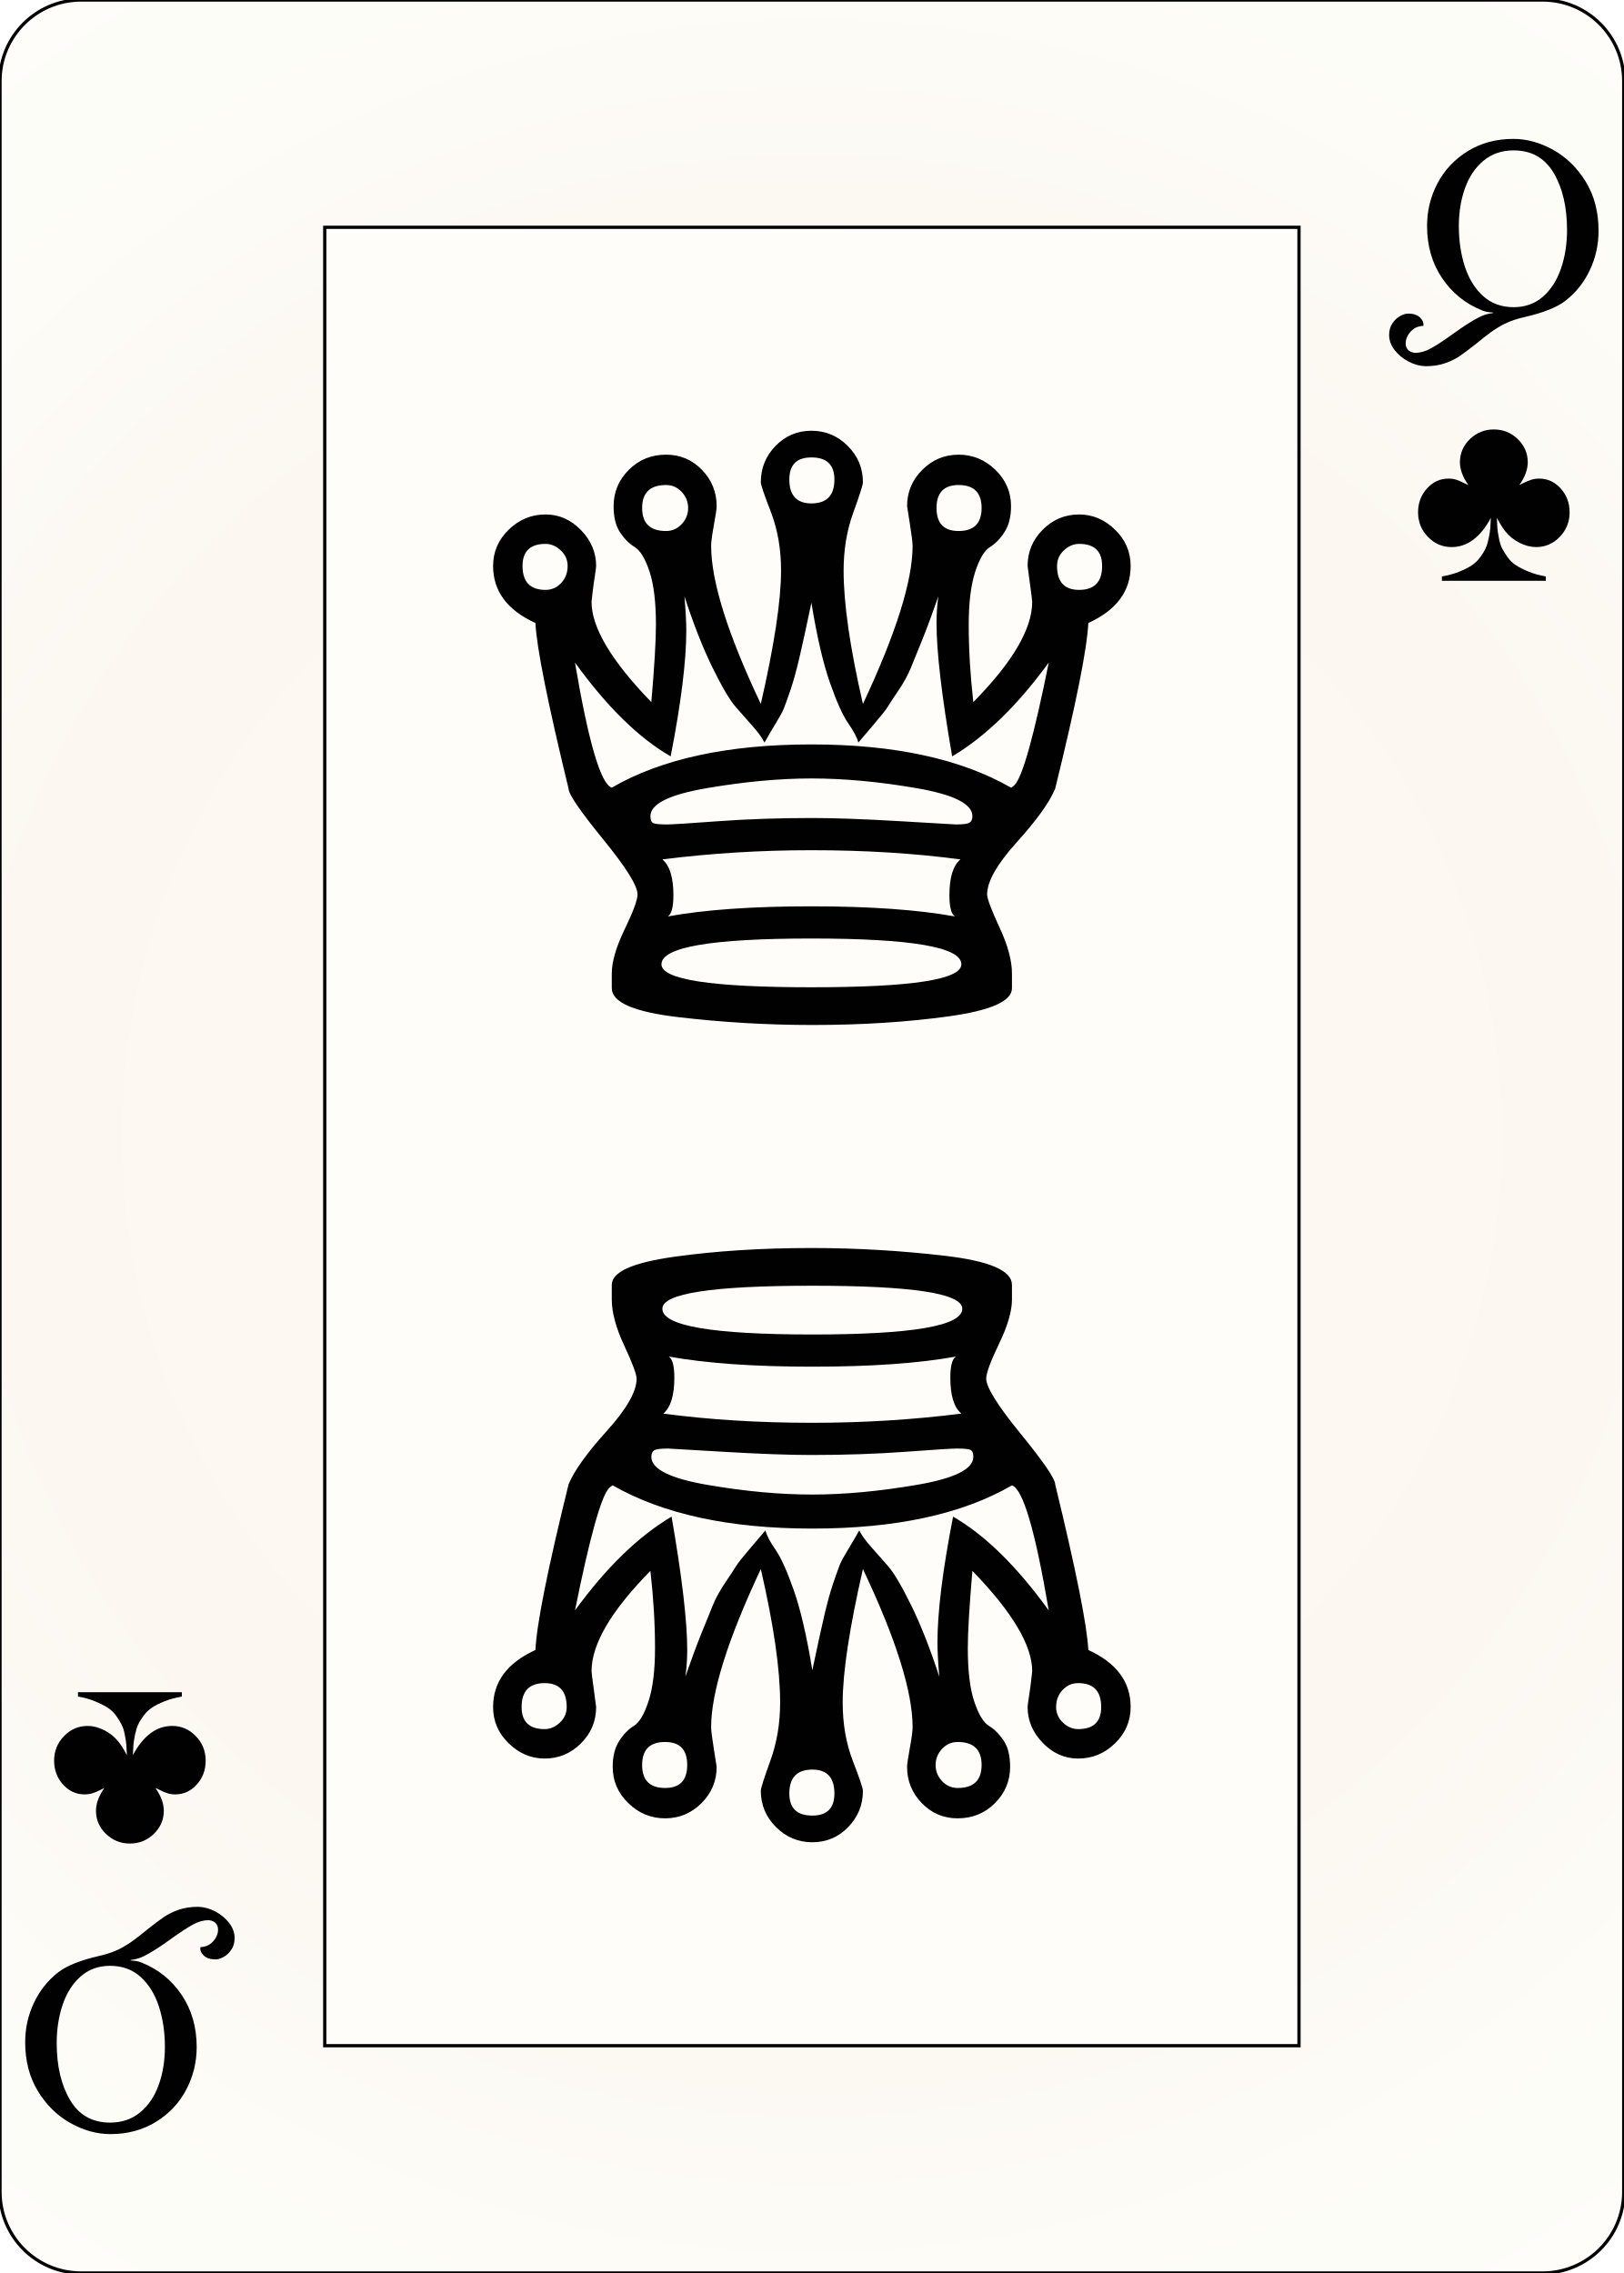
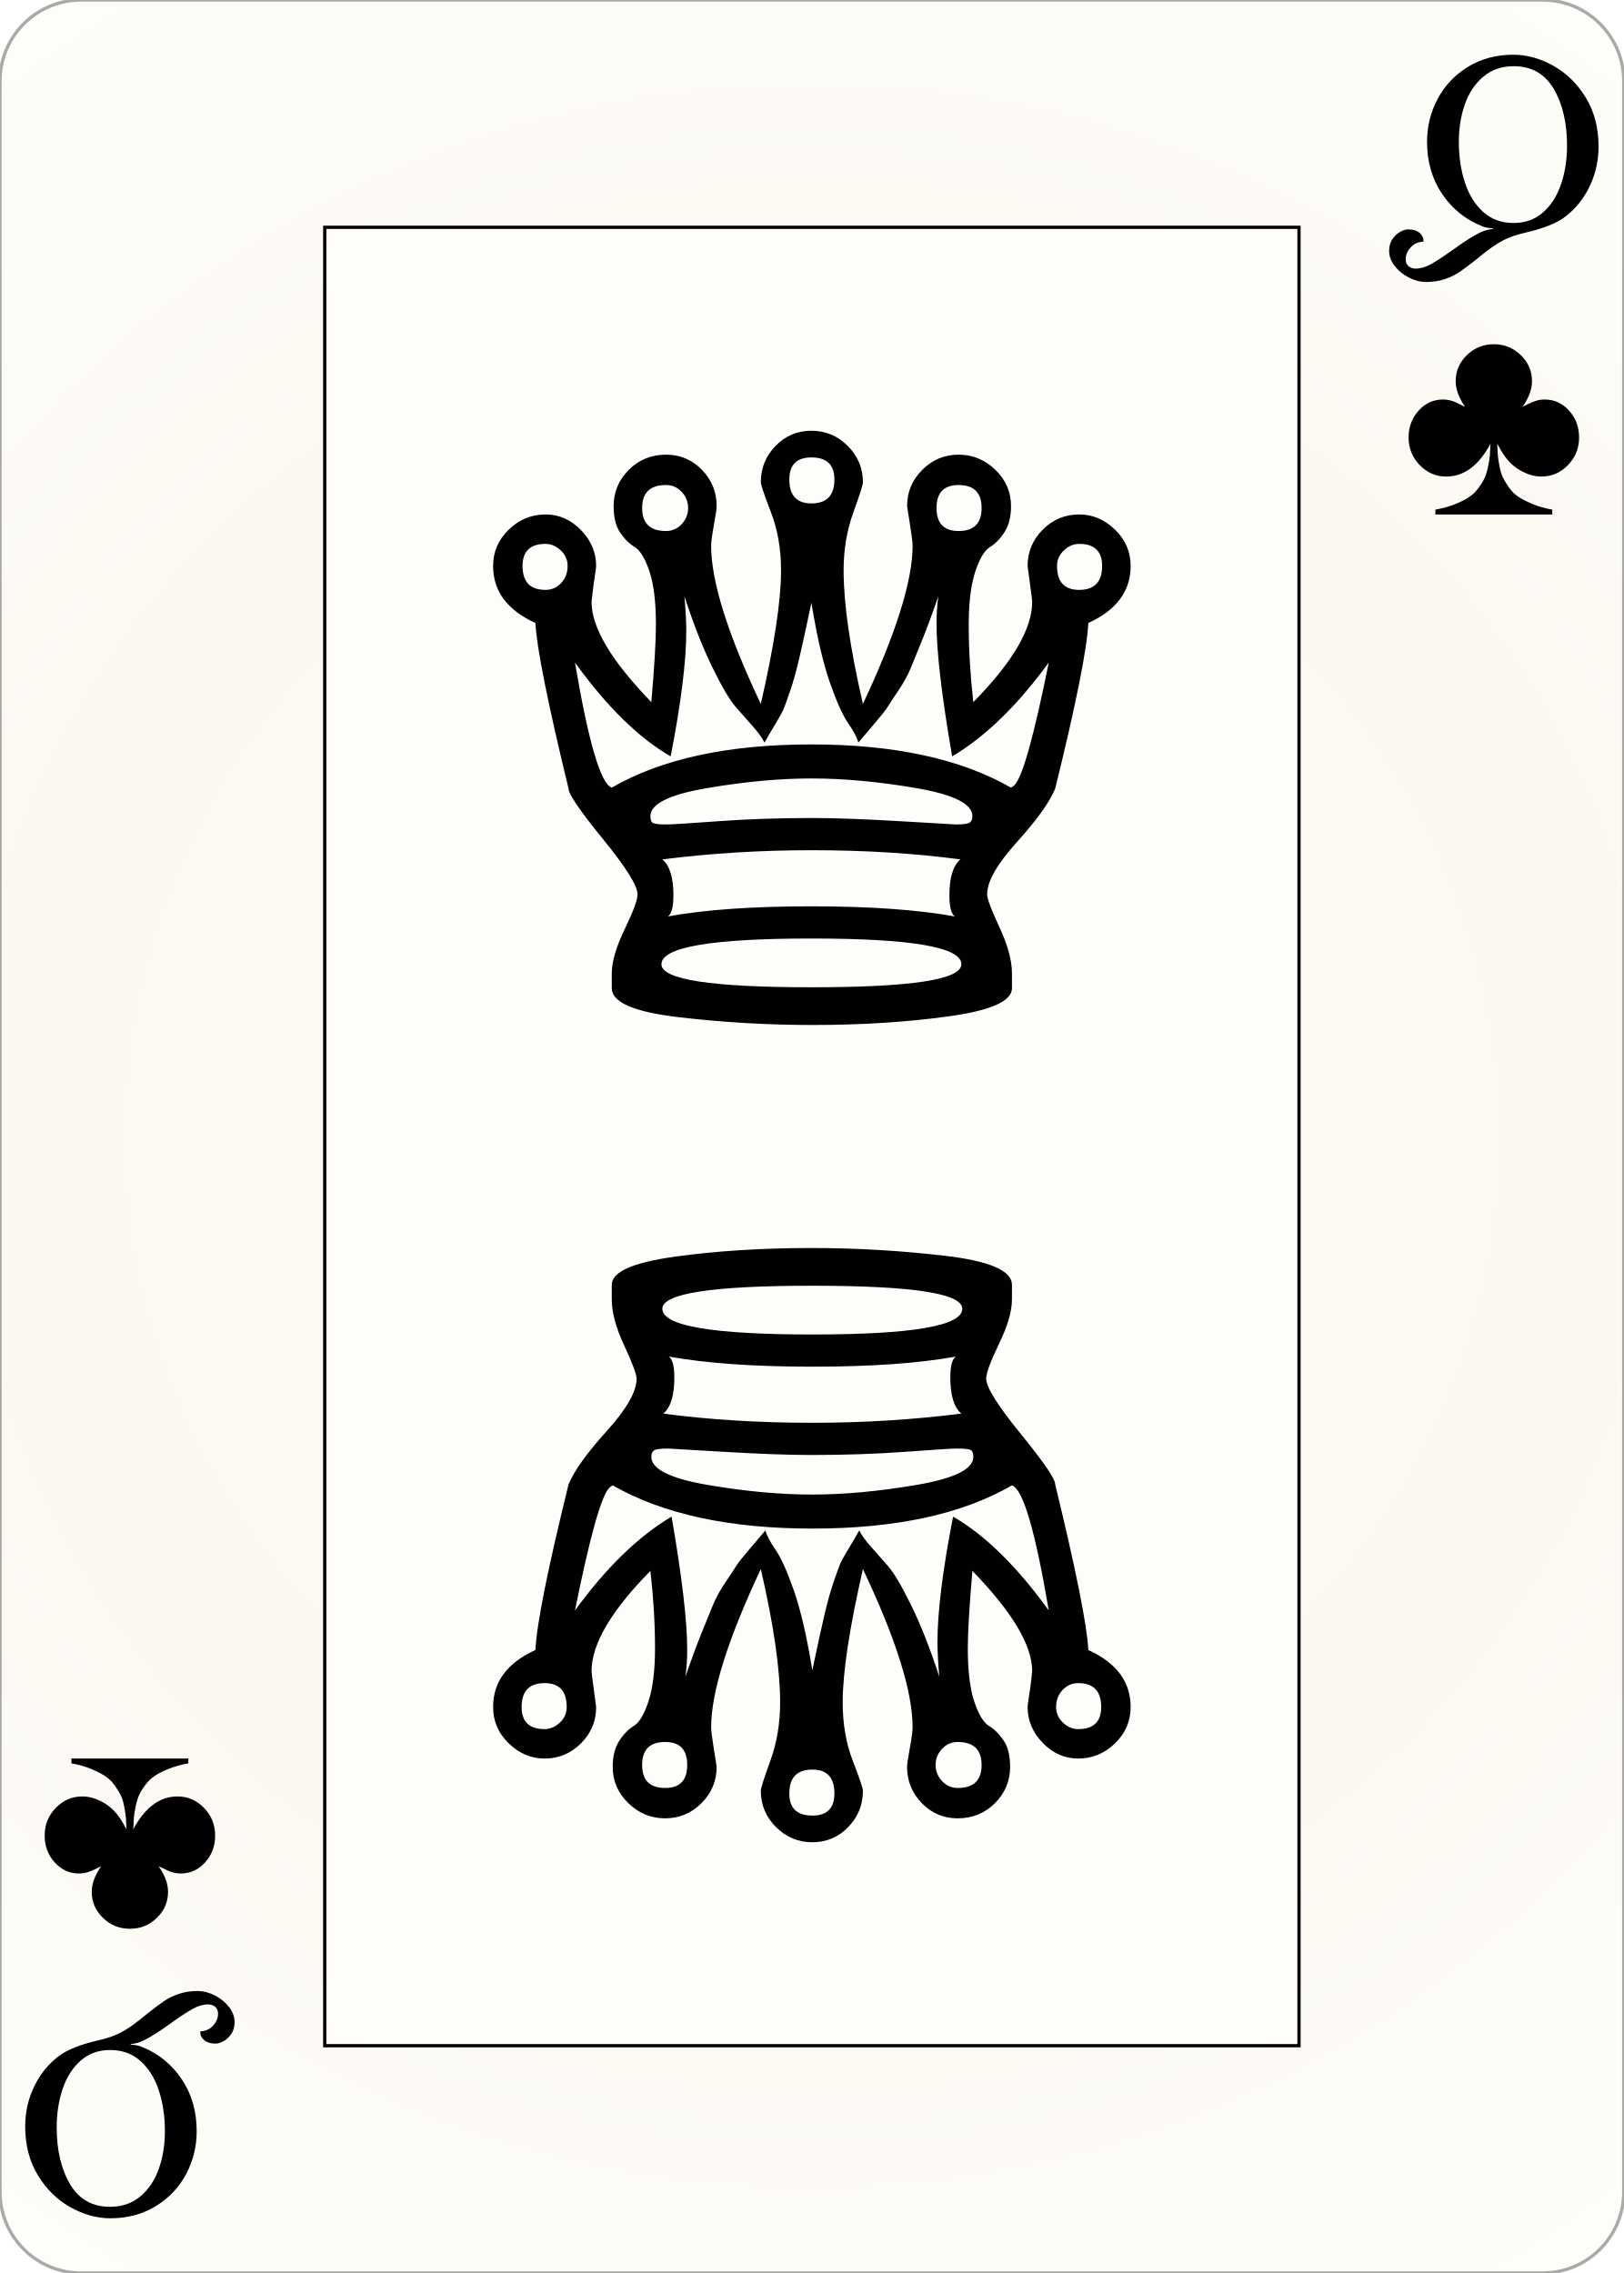
<svg width="500" height="700" id="card-realclub12">
  <radialGradient id="card-realwhitegradient" cx="250.0" cy="350.0" r="500" gradientTransform="matrix(1 0 0 1 0 -.25)" gradientUnits="userSpaceOnUse">
    <stop stop-color="#FDFAF4" offset=".15" />
    <stop stop-color="#FDF9F2" offset=".35" />
    <stop stop-color="#FCF7F1" offset=".5" />
    <stop stop-color="#FDFDF8" offset=".75" />
    <stop stop-color="#FFFDFA" offset="1" />
  </radialGradient>
-   <rect x="0" y="0" rx="25.0" ry="25.0" width="500" height="700.0" stroke="#010101" fill="url(#card-realwhitegradient)" />
+   <rect x="0" y="0" rx="25.0" ry="25.0" width="500" height="700.0" stroke="rgba(1,1,1,0.333)" fill="url(#card-realwhitegradient)" />
  <rect x="100.0" y="70.0" width="300.0" height="560.0" stroke="#010101" fill="#fffdfa" />
  <path d="M250.142 251.918C239.754 251.918 230.076 252.248 221.105 252.909C212.134 253.57 206.893 253.901 205.382 253.901C203.116 253.901 201.7 253.759 201.133 253.476S200.283 252.484 200.283 251.351C200.283 247.574 206.091 244.694 217.705 242.711S240.038 239.736 249.858 239.736C259.868 239.736 270.633 240.728 282.153 242.711C293.673 244.694 299.433 247.574 299.433 251.351C299.433 252.295 299.15 252.956 298.584 253.334S296.601 253.901 294.334 253.901C294.145 253.901 288.48 253.57 277.337 252.909S257.129 251.918 250.142 251.918ZM203.966 264.665C218.886 262.777 234.183 261.833 249.858 261.833C266.289 261.833 281.586 262.777 295.751 264.665C293.484 266.554 292.351 270.237 292.351 275.714C292.351 279.302 292.918 281.474 294.051 282.229C282.531 280.152 267.8 279.113 249.858 279.113C231.728 279.113 216.997 280.152 205.666 282.229C206.799 281.474 207.365 279.302 207.365 275.714C207.365 270.237 206.232 266.554 203.966 264.665ZM203.683 296.96C203.683 291.672 219.075 289.028 249.858 289.028S296.034 291.672 296.034 296.96C296.034 301.682 280.642 304.042 249.858 304.042S203.683 301.682 203.683 296.96ZM249.858 140.869C254.58 140.869 256.941 143.136 256.941 147.668C256.941 152.579 254.58 155.034 249.858 155.034C245.326 155.034 243.059 152.579 243.059 147.668C243.059 143.136 245.326 140.869 249.858 140.869ZM259.773 175.714C259.773 169.292 260.765 163.343 262.748 157.867S265.722 149.274 265.722 148.518C265.722 144.174 264.164 140.445 261.048 137.328S254.202 132.654 249.858 132.654S241.832 134.212 238.81 137.328S234.278 144.174 234.278 148.518C234.278 149.274 235.316 152.343 237.394 157.725S240.51 169.104 240.51 175.714C240.51 184.968 238.432 198.66 234.278 216.79C224.079 195.26 218.98 179.019 218.98 168.065C218.98 166.932 219.263 164.807 219.83 161.691S220.68 156.639 220.68 155.884C220.68 151.54 219.169 147.81 216.147 144.694C213.126 141.578 209.443 140.02 205.099 140.02C200.567 140.02 196.742 141.578 193.626 144.694S188.952 151.54 188.952 155.884C188.952 159.283 189.613 161.974 190.935 163.957S193.768 167.451 195.467 168.49S198.678 172.031 200.0 175.997S201.983 185.44 201.983 192.428C201.983 197.338 201.511 205.27 200.567 216.224C188.291 203.57 182.153 193.277 182.153 185.345L182.436 182.796C182.625 181.096 182.861 179.349 183.144 177.555S183.569 174.675 183.569 174.297C183.569 170.142 182.011 166.46 178.895 163.249S172.144 158.433 167.989 158.433C163.645 158.433 159.868 159.991 156.657 163.107S151.841 169.953 151.841 174.297C151.841 182.04 156.185 187.895 164.873 191.861C165.25 199.415 168.65 216.412 175.071 242.852C175.071 244.552 178.612 249.746 185.694 258.433S196.317 272.786 196.317 275.43C196.317 277.13 194.995 280.718 192.351 286.195S188.385 296.205 188.385 299.793V304.326C188.385 308.669 195.231 311.644 208.924 313.249C222.616 314.854 236.355 315.657 250.142 315.657C265.439 315.657 279.509 314.76 292.351 312.966C305.194 311.172 311.615 308.292 311.615 304.326V299.793C311.615 295.827 310.34 291.105 307.79 285.629S303.966 276.752 303.966 275.43C303.966 271.464 307.035 266.082 313.173 259.283S323.229 247.007 324.929 242.852C331.35 216.79 334.75 199.793 335.127 191.861C343.815 187.895 348.159 182.04 348.159 174.297C348.159 169.953 346.553 166.224 343.343 163.107C340.132 159.991 336.449 158.433 332.295 158.433C327.951 158.433 324.221 159.991 321.105 163.107S316.431 169.953 316.431 174.297C316.431 174.486 316.667 176.28 317.139 179.68S317.847 184.968 317.847 185.345C317.847 193.655 311.804 203.948 299.717 216.224C298.772 207.914 298.3 199.982 298.3 192.428C298.3 185.629 298.961 180.199 300.283 176.139S303.116 169.529 304.816 168.49S308.026 165.893 309.348 163.816S311.331 159.094 311.331 155.884C311.331 151.54 309.726 147.81 306.516 144.694S299.528 140.02 295.184 140.02C290.84 140.02 287.11 141.578 283.994 144.694S279.32 151.54 279.32 155.884L280.17 161.266C280.737 164.854 281.02 167.121 281.02 168.065C281.02 178.83 275.921 195.072 265.722 216.79C261.756 199.604 259.773 185.912 259.773 175.714ZM167.989 167.498C169.688 167.498 171.246 168.159 172.663 169.481C174.079 170.803 174.788 172.409 174.788 174.297C174.788 176.375 174.127 178.122 172.805 179.538S169.877 181.663 167.989 181.663C163.267 181.663 160.907 179.207 160.907 174.297C160.907 169.765 163.267 167.498 167.989 167.498ZM205.099 149.368C206.988 149.368 208.593 150.076 209.915 151.493S211.898 154.562 211.898 156.45S211.237 159.991 209.915 161.408S206.988 163.532 205.099 163.532C200.189 163.532 197.734 161.172 197.734 156.45S200.189 149.368 205.099 149.368ZM295.184 149.368C299.906 149.368 302.266 151.729 302.266 156.45S299.906 163.532 295.184 163.532C290.652 163.532 288.385 161.172 288.385 156.45S290.652 149.368 295.184 149.368ZM332.295 167.498C337.016 167.498 339.377 169.765 339.377 174.297C339.377 179.207 337.016 181.663 332.295 181.663C327.762 181.663 325.496 179.207 325.496 174.297C325.496 172.409 326.204 170.803 327.62 169.481C329.037 168.159 330.595 167.498 332.295 167.498ZM249.858 185.629C251.558 196.016 253.447 204.184 255.524 210.133S259.49 220.284 261.19 222.739S263.928 227.177 264.306 228.688C265.25 227.555 266.856 225.666 269.122 223.022S272.805 218.584 273.371 217.64S275.024 215.043 276.629 212.682S279.509 208.008 280.453 205.742S282.625 200.454 284.136 196.677S287.252 188.556 288.952 183.646C288.574 186.29 288.385 189.028 288.385 191.861C288.385 200.737 289.991 214.429 293.201 232.937C303.399 226.894 313.314 217.262 322.946 204.042C318.414 226.516 314.92 239.075 312.465 241.719C312.087 242.097 311.709 242.38 311.331 242.569C295.845 233.693 275.354 229.255 249.858 229.255C224.174 229.255 203.683 233.693 188.385 242.569C184.986 241.436 181.209 228.594 177.054 204.042C186.874 217.64 196.695 227.272 206.516 232.937C209.726 216.507 211.331 203.57 211.331 194.127C211.331 191.672 211.143 188.178 210.765 183.646C213.598 192.333 216.478 199.651 219.405 205.6C222.332 211.549 224.693 215.563 226.487 217.64S230.028 221.7 231.728 223.589S234.655 227.177 235.411 228.688C236.355 226.988 237.488 225.053 238.81 222.881S240.982 219.151 241.36 218.207S242.398 215.421 243.343 212.682S245.231 206.545 246.176 202.484S248.347 192.805 249.858 185.629Z" fill="#010101" />
  <path d="M249.858 448.082C260.246 448.082 269.924 447.752 278.895 447.091C287.866 446.43 293.107 446.099 294.618 446.099C296.884 446.099 298.3 446.241 298.867 446.524S299.717 447.516 299.717 448.649C299.717 452.426 293.909 455.306 282.295 457.289S259.962 460.264 250.142 460.264C240.132 460.264 229.367 459.272 217.847 457.289C206.327 455.306 200.567 452.426 200.567 448.649C200.567 447.705 200.85 447.044 201.416 446.666S203.399 446.099 205.666 446.099C205.855 446.099 211.52 446.43 222.663 447.091S242.871 448.082 249.858 448.082ZM296.034 435.335C281.114 437.223 265.817 438.167 250.142 438.167C233.711 438.167 218.414 437.223 204.249 435.335C206.516 433.446 207.649 429.763 207.649 424.286C207.649 420.698 207.082 418.526 205.949 417.771C217.469 419.848 232.2 420.887 250.142 420.887C268.272 420.887 283.003 419.848 294.334 417.771C293.201 418.526 292.635 420.698 292.635 424.286C292.635 429.763 293.768 433.446 296.034 435.335ZM296.317 403.04C296.317 408.328 280.925 410.972 250.142 410.972S203.966 408.328 203.966 403.04C203.966 398.318 219.358 395.958 250.142 395.958S296.317 398.318 296.317 403.04ZM250.142 559.131C245.42 559.131 243.059 556.864 243.059 552.332C243.059 547.421 245.42 544.966 250.142 544.966C254.674 544.966 256.941 547.421 256.941 552.332C256.941 556.864 254.674 559.131 250.142 559.131ZM240.227 524.286C240.227 530.708 239.235 536.657 237.252 542.133S234.278 550.726 234.278 551.482C234.278 555.826 235.836 559.555 238.952 562.672S245.798 567.346 250.142 567.346S258.168 565.788 261.19 562.672S265.722 555.826 265.722 551.482C265.722 550.726 264.684 547.657 262.606 542.275S259.49 530.896 259.49 524.286C259.49 515.032 261.568 501.34 265.722 483.21C275.921 504.74 281.02 520.981 281.02 531.935C281.02 533.068 280.737 535.193 280.17 538.309S279.32 543.361 279.32 544.116C279.32 548.46 280.831 552.19 283.853 555.306C286.874 558.422 290.557 559.98 294.901 559.98C299.433 559.98 303.258 558.422 306.374 555.306S311.048 548.46 311.048 544.116C311.048 540.717 310.387 538.026 309.065 536.043S306.232 532.549 304.533 531.51S301.322 527.969 300.0 524.003S298.017 514.56 298.017 507.572C298.017 502.662 298.489 494.73 299.433 483.776C311.709 496.43 317.847 506.723 317.847 514.655L317.564 517.204C317.375 518.904 317.139 520.651 316.856 522.445S316.431 525.325 316.431 525.703C316.431 529.858 317.989 533.54 321.105 536.751S327.856 541.567 332.011 541.567C336.355 541.567 340.132 540.009 343.343 536.893S348.159 530.047 348.159 525.703C348.159 517.96 343.815 512.105 335.127 508.139C334.75 500.585 331.35 483.588 324.929 457.148C324.929 455.448 321.388 450.254 314.306 441.567S303.683 427.214 303.683 424.57C303.683 422.87 305.005 419.282 307.649 413.805S311.615 403.795 311.615 400.207V395.674C311.615 391.331 304.769 388.356 291.076 386.751C277.384 385.146 263.645 384.343 249.858 384.343C234.561 384.343 220.491 385.24 207.649 387.034C194.806 388.828 188.385 391.708 188.385 395.674V400.207C188.385 404.173 189.66 408.895 192.21 414.371S196.034 423.248 196.034 424.57C196.034 428.536 192.965 433.918 186.827 440.717S176.771 452.993 175.071 457.148C168.65 483.21 165.25 500.207 164.873 508.139C156.185 512.105 151.841 517.96 151.841 525.703C151.841 530.047 153.447 533.776 156.657 536.893C159.868 540.009 163.551 541.567 167.705 541.567C172.049 541.567 175.779 540.009 178.895 536.893S183.569 530.047 183.569 525.703C183.569 525.514 183.333 523.72 182.861 520.32S182.153 515.032 182.153 514.655C182.153 506.345 188.196 496.052 200.283 483.776C201.228 492.086 201.7 500.018 201.7 507.572C201.7 514.371 201.039 519.801 199.717 523.861S196.884 530.471 195.184 531.51S191.974 534.107 190.652 536.184S188.669 540.906 188.669 544.116C188.669 548.46 190.274 552.19 193.484 555.306S200.472 559.98 204.816 559.98C209.16 559.98 212.89 558.422 216.006 555.306S220.68 548.46 220.68 544.116L219.83 538.734C219.263 535.146 218.98 532.879 218.98 531.935C218.98 521.17 224.079 504.928 234.278 483.21C238.244 500.396 240.227 514.088 240.227 524.286ZM332.011 532.502C330.312 532.502 328.754 531.841 327.337 530.519C325.921 529.197 325.212 527.591 325.212 525.703C325.212 523.625 325.873 521.878 327.195 520.462S330.123 518.337 332.011 518.337C336.733 518.337 339.093 520.793 339.093 525.703C339.093 530.235 336.733 532.502 332.011 532.502ZM294.901 550.632C293.012 550.632 291.407 549.924 290.085 548.507S288.102 545.438 288.102 543.55S288.763 540.009 290.085 538.592S293.012 536.468 294.901 536.468C299.811 536.468 302.266 538.828 302.266 543.55S299.811 550.632 294.901 550.632ZM204.816 550.632C200.094 550.632 197.734 548.271 197.734 543.55S200.094 536.468 204.816 536.468C209.348 536.468 211.615 538.828 211.615 543.55S209.348 550.632 204.816 550.632ZM167.705 532.502C162.984 532.502 160.623 530.235 160.623 525.703C160.623 520.793 162.984 518.337 167.705 518.337C172.238 518.337 174.504 520.793 174.504 525.703C174.504 527.591 173.796 529.197 172.38 530.519C170.963 531.841 169.405 532.502 167.705 532.502ZM250.142 514.371C248.442 503.984 246.553 495.816 244.476 489.867S240.51 479.716 238.81 477.261S236.072 472.823 235.694 471.312C234.75 472.445 233.144 474.334 230.878 476.978S227.195 481.416 226.629 482.36S224.976 484.957 223.371 487.318S220.491 491.992 219.547 494.258S217.375 499.546 215.864 503.323S212.748 511.444 211.048 516.354C211.426 513.71 211.615 510.972 211.615 508.139C211.615 499.263 210.009 485.571 206.799 467.063C196.601 473.106 186.686 482.738 177.054 495.958C181.586 473.484 185.08 460.925 187.535 458.281C187.913 457.903 188.291 457.62 188.669 457.431C204.155 466.307 224.646 470.745 250.142 470.745C275.826 470.745 296.317 466.307 311.615 457.431C315.014 458.564 318.791 471.406 322.946 495.958C313.126 482.36 303.305 472.728 293.484 467.063C290.274 483.493 288.669 496.43 288.669 505.873C288.669 508.328 288.857 511.822 289.235 516.354C286.402 507.667 283.522 500.349 280.595 494.4C277.668 488.451 275.307 484.437 273.513 482.36S269.972 478.3 268.272 476.411S265.345 472.823 264.589 471.312C263.645 473.012 262.512 474.947 261.19 477.119S259.018 480.849 258.64 481.793S257.602 484.579 256.657 487.318S254.769 493.455 253.824 497.516S251.653 507.195 250.142 514.371Z" fill="#010101" />
-   <path d="M444.947 111.873Q447.579 110.968 449.553 109.611T454.653 105.786Q457.121 103.73 459.054 102.331T463.208 99.781Q465.84 98.465 469.459 97.643Q478.096 95.668 482.045 92.625Q486.898 88.841 489.571 83.166T492.244 71.074Q492.244 62.437 488.337 56.021T478.343 46.191T466.005 42.778Q458.108 42.778 452.021 46.52T442.685 56.391T439.436 69.593Q439.436 78.806 444.083 85.674T456.381 95.586Q457.697 96.162 459.753 96.244V96.409Q457.532 96.656 455.723 97.56Q452.515 99.123 447.086 103.072Q443.055 105.951 440.588 107.308T435.734 108.665Q434.254 108.5 433.555 107.719T432.855 105.786Q432.855 103.812 434.377 102.126T438.284 100.357Q438.531 99.041 437.297 97.807T433.596 96.573Q432.526 96.573 431.169 97.314T428.784 99.535T427.756 103.154Q427.756 105.621 429.442 107.801T433.719 111.338T438.942 112.778Q442.315 112.778 444.947 111.873ZM456.71 91.186Q452.926 87.772 451.075 82.096T449.224 69.593Q449.224 63.26 451.116 57.954T456.833 49.482T466.087 46.315Q474.313 46.315 478.425 53.265T482.538 70.827Q482.538 77.243 480.687 82.672T475.135 91.35T466.087 94.599Q460.494 94.599 456.71 91.186Z" fill="#010101" />
-   <path d="M459.075 159.488C459.031 160.81 458.975 161.879 458.909 162.694C458.843 163.51 458.678 164.545 458.414 165.801S457.83 168.092 457.455 168.908S456.519 170.637 455.77 171.651S454.139 173.502 453.126 174.163S450.834 175.463 449.292 176.079S445.987 177.181 444.004 177.534V178.856H475.996V177.534C474.013 177.181 472.25 176.685 470.708 176.046S467.877 174.757 466.841 174.096S464.924 172.587 464.197 171.552S462.908 169.602 462.512 168.808S461.796 166.98 461.553 165.702S461.157 163.399 461.091 162.628C461.025 161.857 460.969 160.81 460.925 159.488C461.983 161.427 462.842 162.793 463.503 163.587C464.693 165.085 466.158 166.275 467.899 167.156C469.639 168.037 471.347 168.478 473.022 168.478C475.842 168.478 478.265 167.431 480.293 165.338S483.333 160.722 483.333 157.77C483.333 154.906 482.419 152.46 480.59 150.433S476.547 147.392 473.947 147.392C473.066 147.392 472.25 147.513 471.501 147.756S470.003 148.307 469.254 148.681L467.866 149.375C469.584 146.908 470.444 144.572 470.444 142.369C470.444 139.593 469.419 137.213 467.37 135.23S462.864 132.256 460.0 132.256S454.679 133.247 452.63 135.23S449.556 139.593 449.556 142.369C449.556 144.572 450.416 146.908 452.134 149.375C451.826 149.243 451.396 149.045 450.845 148.78S449.887 148.318 449.622 148.185S449.016 147.921 448.598 147.789S447.772 147.558 447.375 147.491S446.538 147.392 446.053 147.392C443.453 147.392 441.239 148.406 439.41 150.433S436.667 154.906 436.667 157.77C436.667 160.722 437.68 163.245 439.707 165.338S444.158 168.478 446.978 168.478C451.826 168.478 455.858 165.481 459.075 159.488Z" fill="#010101" />
-   <path d="M55.053 588.127Q52.421 589.032 50.447 590.389T45.347 594.214Q42.879 596.27 40.946 597.669T36.792 600.219Q34.16 601.535 30.541 602.357Q21.904 604.332 17.955 607.375Q13.102 611.159 10.429 616.834T7.756 628.926Q7.756 637.563 11.663 643.979T21.657 653.809T33.995 657.222Q41.892 657.222 47.979 653.48T57.315 643.609T60.564 630.407Q60.564 621.194 55.917 614.326T43.619 604.414Q42.303 603.838 40.247 603.756V603.591Q42.468 603.344 44.277 602.44Q47.485 600.877 52.914 596.928Q56.945 594.049 59.412 592.692T64.266 591.335Q65.746 591.5 66.445 592.281T67.145 594.214Q67.145 596.188 65.623 597.874T61.716 599.643Q61.469 600.959 62.703 602.193T66.404 603.427Q67.474 603.427 68.831 602.686T71.216 600.465T72.244 596.846Q72.244 594.379 70.558 592.199T66.281 588.662T61.058 587.222Q57.685 587.222 55.053 588.127ZM43.29 608.814Q47.074 612.228 48.925 617.904T50.776 630.407Q50.776 636.74 48.884 642.046T43.167 650.518T33.913 653.685Q25.687 653.685 21.575 646.735T17.462 629.173Q17.462 622.757 19.313 617.328T24.865 608.65T33.913 605.401Q39.506 605.401 43.29 608.814Z" fill="#010101" />
-   <path d="M40.925 540.512C40.969 539.19 41.025 538.121 41.091 537.306C41.157 536.49 41.322 535.455 41.586 534.199S42.17 531.908 42.545 531.092S43.481 529.363 44.23 528.349S45.861 526.498 46.874 525.837S49.166 524.537 50.708 523.921S54.013 522.819 55.996 522.466V521.144H24.004V522.466C25.987 522.819 27.75 523.315 29.292 523.954S32.123 525.243 33.159 525.904S35.076 527.413 35.803 528.448S37.092 530.398 37.488 531.192S38.204 533.02 38.447 534.298S38.843 536.601 38.909 537.372C38.975 538.143 39.031 539.19 39.075 540.512C38.017 538.573 37.158 537.207 36.497 536.413C35.307 534.915 33.842 533.725 32.101 532.844C30.361 531.963 28.653 531.522 26.978 531.522C24.158 531.522 21.735 532.569 19.707 534.662S16.667 539.278 16.667 542.23C16.667 545.094 17.581 547.54 19.41 549.567S23.453 552.608 26.053 552.608C26.934 552.608 27.75 552.487 28.499 552.244S29.997 551.693 30.746 551.319L32.134 550.625C30.416 553.092 29.556 555.428 29.556 557.631C29.556 560.407 30.581 562.787 32.63 564.77S37.136 567.744 40.0 567.744S45.321 566.753 47.37 564.77S50.444 560.407 50.444 557.631C50.444 555.428 49.584 553.092 47.866 550.625C48.174 550.757 48.604 550.955 49.155 551.22S50.113 551.682 50.378 551.815S50.984 552.079 51.402 552.211S52.228 552.442 52.625 552.509S53.462 552.608 53.947 552.608C56.547 552.608 58.761 551.594 60.59 549.567S63.333 545.094 63.333 542.23C63.333 539.278 62.32 536.755 60.293 534.662S55.842 531.522 53.022 531.522C48.174 531.522 44.142 534.519 40.925 540.512Z" fill="#010101" />
+   <path d="M444.947 85.947Q447.579 85.042 449.553 83.684T454.653 79.86Q457.121 77.803 459.054 76.405T463.208 73.855Q465.84 72.539 469.459 71.716Q478.096 69.742 482.045 66.699Q486.898 62.915 489.571 57.239T492.244 45.147Q492.244 36.511 488.337 30.095T478.343 20.265T466.005 16.851Q458.108 16.851 452.021 20.594T442.685 30.465T439.436 43.667Q439.436 52.88 444.083 59.748T456.381 69.66Q457.697 70.236 459.753 70.318V70.482Q457.532 70.729 455.723 71.634Q452.515 73.197 447.086 77.145Q443.055 80.024 440.588 81.381T435.734 82.739Q434.254 82.574 433.555 81.793T432.855 79.86Q432.855 77.885 434.377 76.199T438.284 74.431Q438.531 73.115 437.297 71.881T433.596 70.647Q432.526 70.647 431.169 71.387T428.784 73.608T427.756 77.227Q427.756 79.695 429.442 81.875T433.719 85.412T438.942 86.851Q442.315 86.851 444.947 85.947ZM456.71 65.259Q452.926 61.845 451.075 56.17T449.224 43.667Q449.224 37.333 451.116 32.028T456.833 23.555T466.087 20.388Q474.313 20.388 478.425 27.339T482.538 44.901Q482.538 51.317 480.687 56.746T475.135 65.424T466.087 68.673Q460.494 68.673 456.71 65.259Z" fill="#010101" />
+   <path d="M458.959 136.647C458.909 138.134 458.847 139.336 458.773 140.253C458.699 141.171 458.513 142.336 458.215 143.748S457.558 146.326 457.137 147.243S456.084 149.189 455.241 150.33S453.407 152.412 452.266 153.155S449.688 154.618 447.953 155.312S444.235 156.551 442.004 156.948V158.435H477.996V156.948C475.765 156.551 473.782 155.993 472.047 155.275S468.862 153.825 467.697 153.081S465.54 151.383 464.722 150.218S463.272 148.024 462.826 147.132S462.02 145.075 461.748 143.637S461.301 141.047 461.227 140.179C461.153 139.311 461.091 138.134 461.041 136.647C462.231 138.828 463.198 140.365 463.941 141.257C465.28 142.943 466.928 144.281 468.886 145.273C470.845 146.264 472.766 146.76 474.649 146.76C477.822 146.76 480.549 145.583 482.829 143.228S486.25 138.035 486.25 134.713C486.25 131.491 485.221 128.74 483.164 126.459S478.615 123.038 475.691 123.038C474.699 123.038 473.782 123.175 472.939 123.447S471.254 124.067 470.411 124.489L468.849 125.269C470.783 122.493 471.749 119.866 471.749 117.387C471.749 114.264 470.597 111.587 468.291 109.356S463.222 106.009 460.0 106.009S454.014 107.125 451.709 109.356S448.251 114.264 448.251 117.387C448.251 119.866 449.217 122.493 451.151 125.269C450.804 125.121 450.32 124.898 449.701 124.6S448.623 124.08 448.325 123.931S447.643 123.633 447.172 123.485S446.243 123.224 445.797 123.15S444.855 123.038 444.309 123.038C441.385 123.038 438.893 124.179 436.836 126.459S433.75 131.491 433.75 134.713C433.75 138.035 434.89 140.873 437.171 143.228S442.178 146.76 445.351 146.76C450.804 146.76 455.34 143.389 458.959 136.647Z" fill="#010101" />
+   <path d="M55.053 614.053Q52.421 614.958 50.447 616.316T45.347 620.14Q42.879 622.197 40.946 623.595T36.792 626.145Q34.16 627.461 30.541 628.284Q21.904 630.258 17.955 633.301Q13.102 637.085 10.429 642.761T7.756 654.853Q7.756 663.489 11.663 669.905T21.657 679.735T33.995 683.149Q41.892 683.149 47.979 679.406T57.315 669.535T60.564 656.333Q60.564 647.12 55.917 640.252T43.619 630.34Q42.303 629.764 40.247 629.682V629.518Q42.468 629.271 44.277 628.366Q47.485 626.803 52.914 622.855Q56.945 619.976 59.412 618.619T64.266 617.261Q65.746 617.426 66.445 618.207T67.145 620.14Q67.145 622.115 65.623 623.801T61.716 625.569Q61.469 626.885 62.703 628.119T66.404 629.353Q67.474 629.353 68.831 628.613T71.216 626.392T72.244 622.773Q72.244 620.305 70.558 618.125T66.281 614.588T61.058 613.149Q57.685 613.149 55.053 614.053ZM43.29 634.741Q47.074 638.155 48.925 643.83T50.776 656.333Q50.776 662.667 48.884 667.972T43.167 676.445T33.913 679.612Q25.687 679.612 21.575 672.661T17.462 655.099Q17.462 648.683 19.313 643.254T24.865 634.576T33.913 631.327Q39.506 631.327 43.29 634.741Z" fill="#010101" />
+   <path d="M41.041 563.353C41.091 561.866 41.153 560.664 41.227 559.747C41.301 558.829 41.487 557.664 41.785 556.252S42.442 553.674 42.863 552.757S43.916 550.811 44.759 549.67S46.593 547.588 47.734 546.845S50.312 545.382 52.047 544.688S55.765 543.449 57.996 543.052V541.565H22.004V543.052C24.235 543.449 26.218 544.007 27.953 544.725S31.138 546.175 32.303 546.919S34.46 548.617 35.278 549.782S36.728 551.976 37.174 552.868S37.98 554.925 38.252 556.363S38.699 558.953 38.773 559.821C38.847 560.689 38.909 561.866 38.959 563.353C37.769 561.172 36.802 559.635 36.059 558.743C34.72 557.057 33.072 555.719 31.114 554.727C29.155 553.736 27.234 553.24 25.351 553.24C22.178 553.24 19.451 554.417 17.171 556.772S13.75 561.965 13.75 565.287C13.75 568.509 14.779 571.26 16.836 573.541S21.385 576.962 24.309 576.962C25.301 576.962 26.218 576.825 27.061 576.553S28.746 575.933 29.589 575.511L31.151 574.731C29.217 577.507 28.251 580.134 28.251 582.613C28.251 585.736 29.403 588.413 31.709 590.644S36.778 593.991 40.0 593.991S45.986 592.875 48.291 590.644S51.749 585.736 51.749 582.613C51.749 580.134 50.783 577.507 48.849 574.731C49.196 574.879 49.68 575.102 50.299 575.4S51.377 575.92 51.675 576.069S52.357 576.367 52.828 576.515S53.757 576.776 54.203 576.85S55.145 576.962 55.691 576.962C58.615 576.962 61.107 575.821 63.164 573.541S66.25 568.509 66.25 565.287C66.25 561.965 65.11 559.127 62.829 556.772S57.822 553.24 54.649 553.24C49.196 553.24 44.66 556.611 41.041 563.353Z" fill="#010101" />
</svg>
